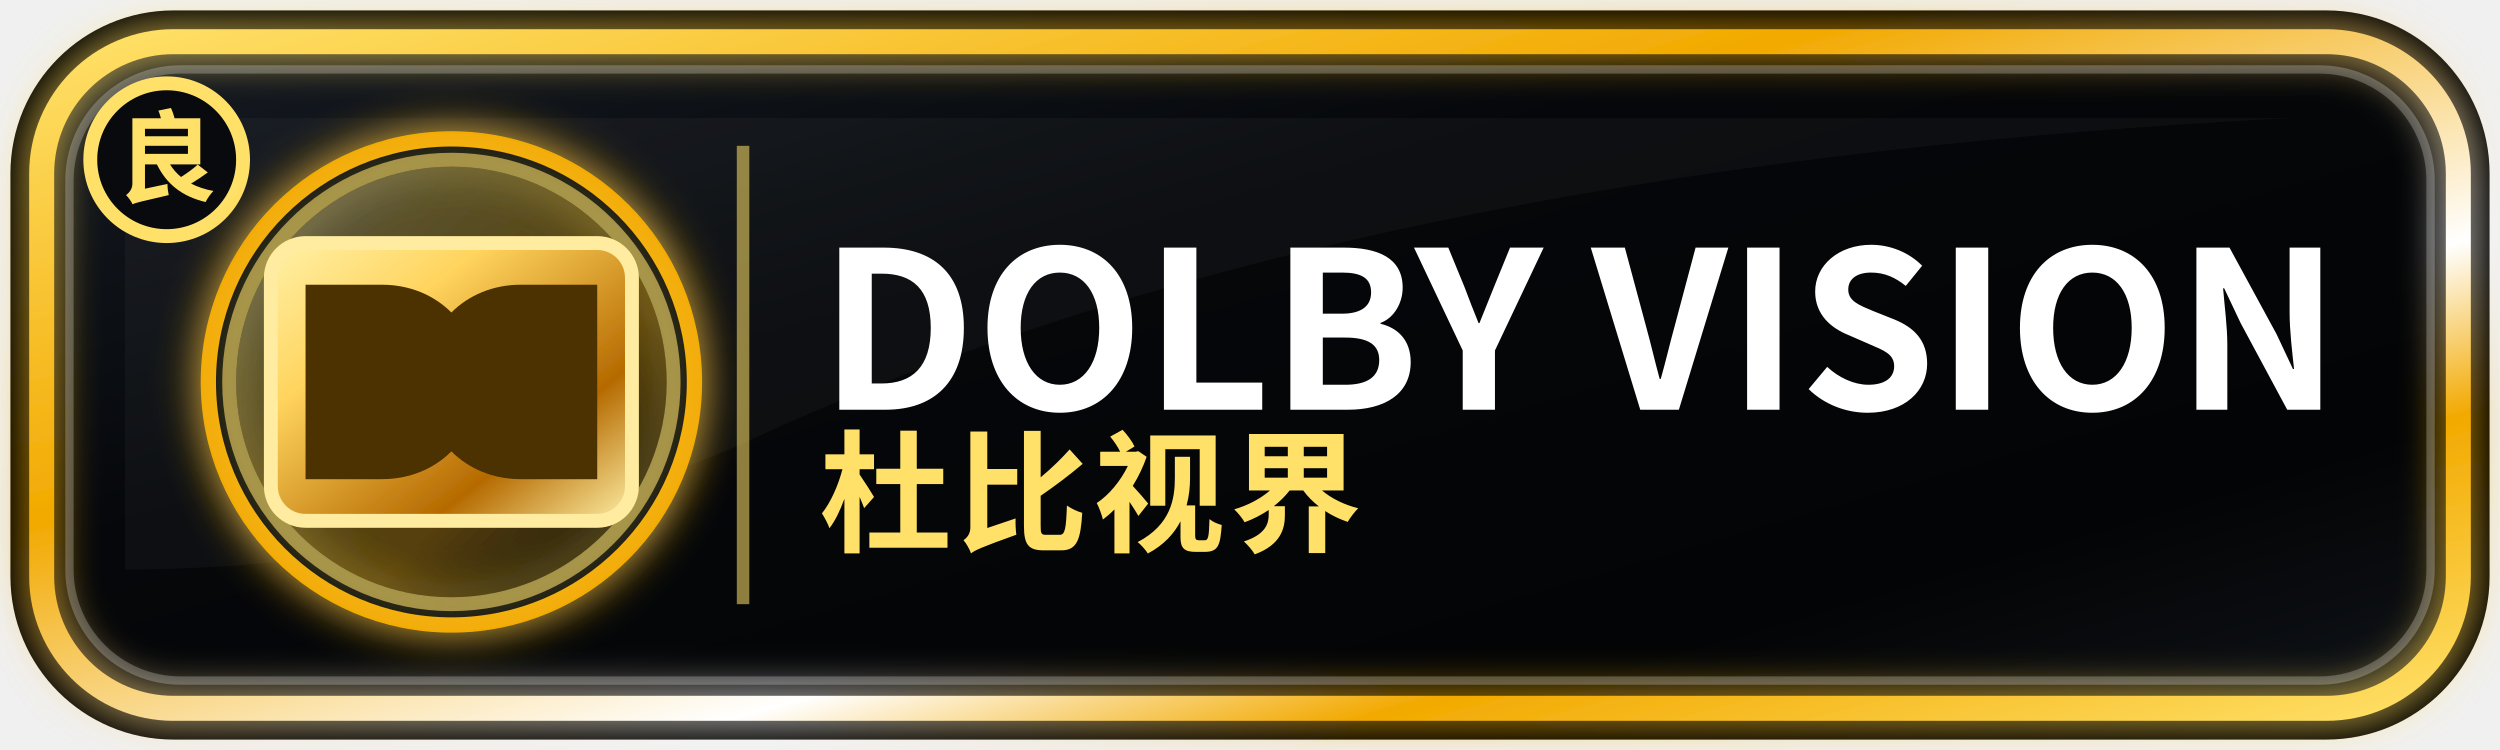
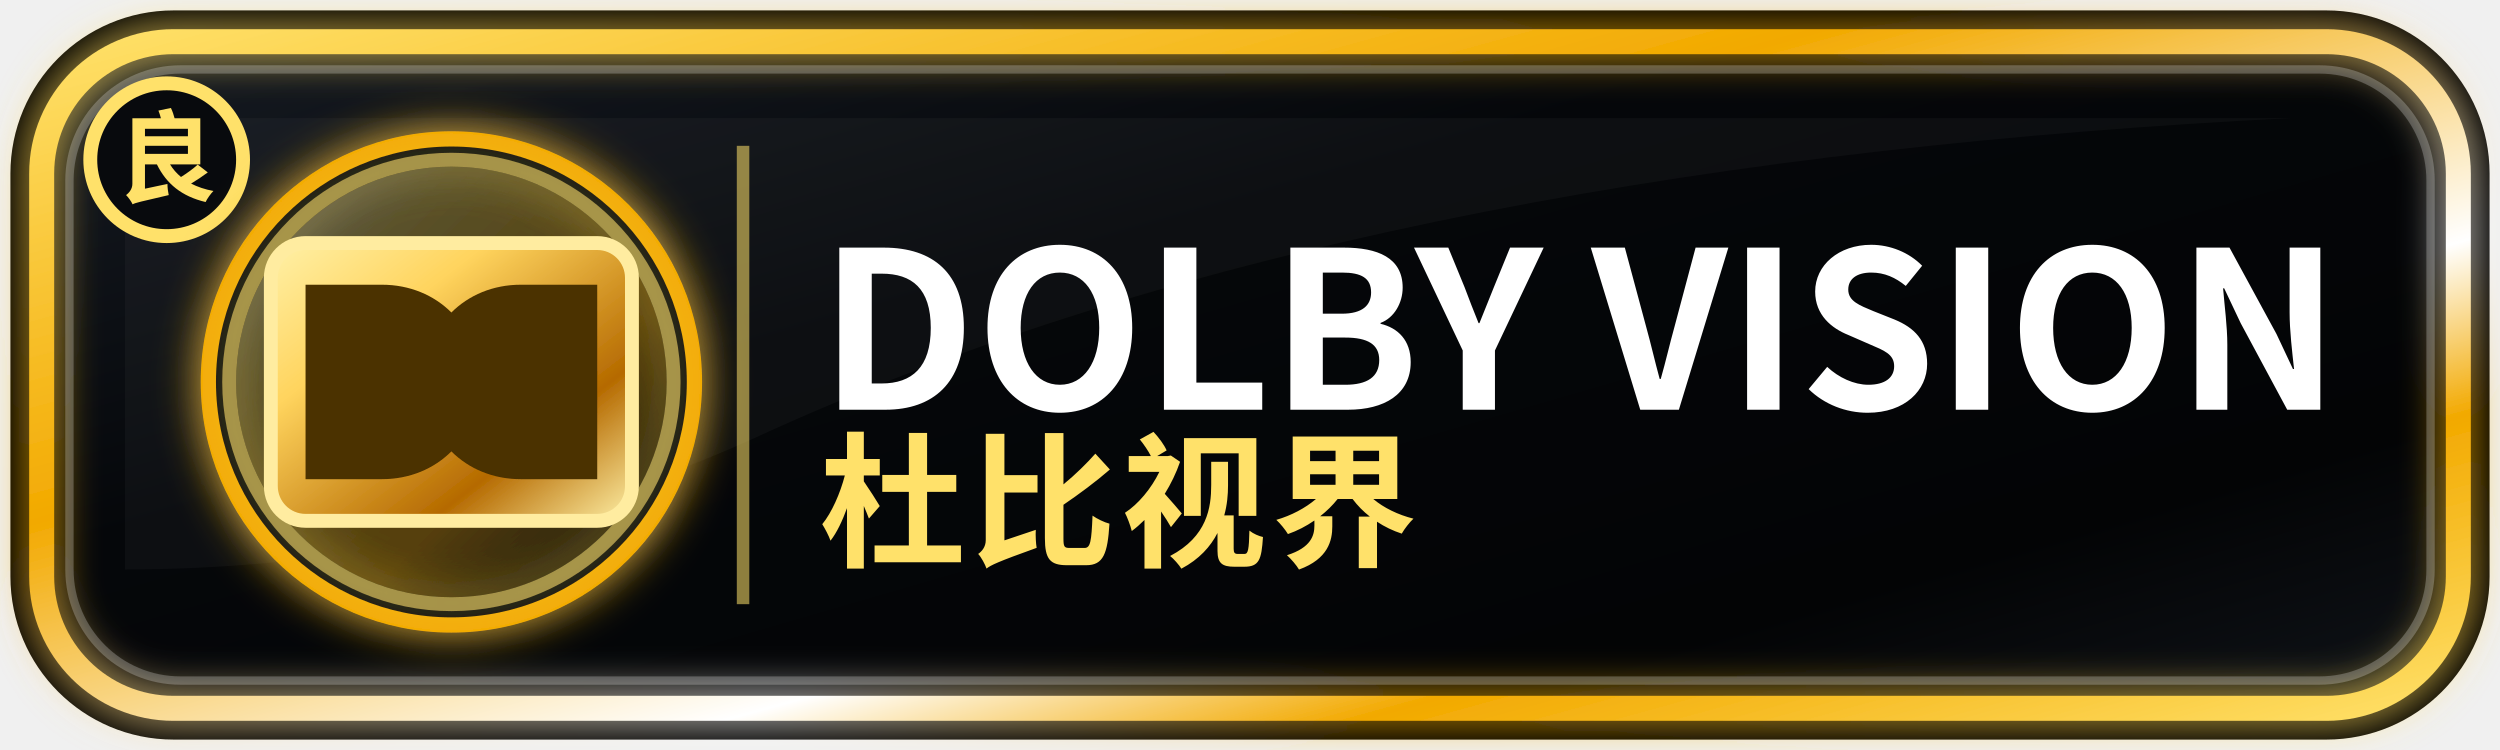
<svg xmlns="http://www.w3.org/2000/svg" width="360" height="108" viewBox="0 0 360 108">
  <defs>
    <linearGradient id="bg" x1="0" y1="0" x2="1" y2="1">
      <stop offset="0" stop-color="#171C24" />
      <stop offset=".38" stop-color="#05070A" />
      <stop offset=".78" stop-color="#030405" />
      <stop offset="1" stop-color="#11151B" />
    </linearGradient>
    <linearGradient id="edge" x1="0" y1="0" x2="1" y2="1">
      <stop offset="0" stop-color="#FFE16A" />
      <stop offset=".36" stop-color="#F2A900" />
      <stop offset=".65" stop-color="#FFFFFF" />
      <stop offset=".78" stop-color="#F2A900" />
      <stop offset="1" stop-color="#FFE16A" />
    </linearGradient>
    <linearGradient id="iconFill" x1="0" y1="0" x2="1" y2="1">
      <stop offset="0" stop-color="#FFFFFF" />
      <stop offset=".25" stop-color="#FFE16A" />
      <stop offset=".65" stop-color="#F2A900" />
      <stop offset="1" stop-color="#0B0D12" />
    </linearGradient>
    <linearGradient id="gold" x1="0" y1="0" x2="1" y2="1">
      <stop offset="0" stop-color="#FFF1A8" />
      <stop offset=".3" stop-color="#FFD45E" />
      <stop offset=".72" stop-color="#B56A00" />
      <stop offset="1" stop-color="#FFF1A8" />
    </linearGradient>
    <filter id="glow" x="-40%" y="-40%" width="180%" height="180%">
      <feGaussianBlur stdDeviation="3" result="b" />
      <feMerge>
        <feMergeNode in="b" />
        <feMergeNode in="SourceGraphic" />
      </feMerge>
    </filter>
    <filter id="soft" x="-20%" y="-20%" width="140%" height="140%">
      <feGaussianBlur stdDeviation="1.2" />
    </filter>
  </defs>
  <rect x="3" y="3" width="354" height="102" rx="22" fill="url(#bg)" stroke="#000000" stroke-width="3" />
  <rect x="6" y="6" width="348" height="96" rx="19" fill="none" stroke="url(#edge)" stroke-width="3.6" filter="url(#glow)" />
  <rect x="10" y="10" width="340" height="88" rx="16" fill="none" stroke="#FFFFFF" stroke-opacity=".24" stroke-width="1.2" />
  <path d="M18 17H330C250 21 173 34 111 62C79 77 45 82 18 82Z" fill="#FFFFFF" opacity=".035" />
  <circle cx="24" cy="23" r="11" fill="#080A0D" stroke="#FFE16A" stroke-width="2" />
  <text x="24" y="28" text-anchor="middle" font-family="Noto Sans CJK SC,Arial,sans-serif" font-size="14.5" font-weight="900" fill="#FFE16A">良</text>
  <g filter="url(#glow)" transform="translate(-4 0)">
    <circle cx="69" cy="55" r="35" fill="#05070A" stroke="#F2A900" stroke-width="2.2" />
    <circle cx="69" cy="55" r="31" fill="url(#iconFill)" opacity=".34" />
    <circle cx="69" cy="55" r="32" fill="none" stroke="#FFE16A" stroke-opacity=".58" stroke-width="2" filter="url(#glow)" />
    <rect x="43" y="35" width="52" height="40" rx="5" fill="url(#gold)" stroke="#FFECA0" stroke-width="2" />
    <path d="M48 41v28h11c8 0 14-6 14-14s-6-14-14-14zm42 0H79c-8 0-14 6-14 14s6 14 14 14h11z" fill="#4B3000" />
  </g>
  <path d="M107 21v66" stroke="#FFE16A" stroke-opacity=".55" stroke-width="1.8" />
  <text x="118" y="59" font-family="Noto Sans CJK SC,Arial,sans-serif" font-size="31.5" font-weight="900" fill="#FFFFFF">DOLBY VISION</text>
-   <text x="118" y="78" font-family="Noto Sans CJK SC,Arial,sans-serif" font-size="19" font-weight="800" letter-spacing=".7" fill="#FFE16A">杜比视界</text>
+   <text x="118" y="80" font-family="Noto Sans CJK SC,Arial,sans-serif" font-size="21" font-weight="800" letter-spacing=".7" fill="#FFE16A">杜比视界</text>
</svg>
